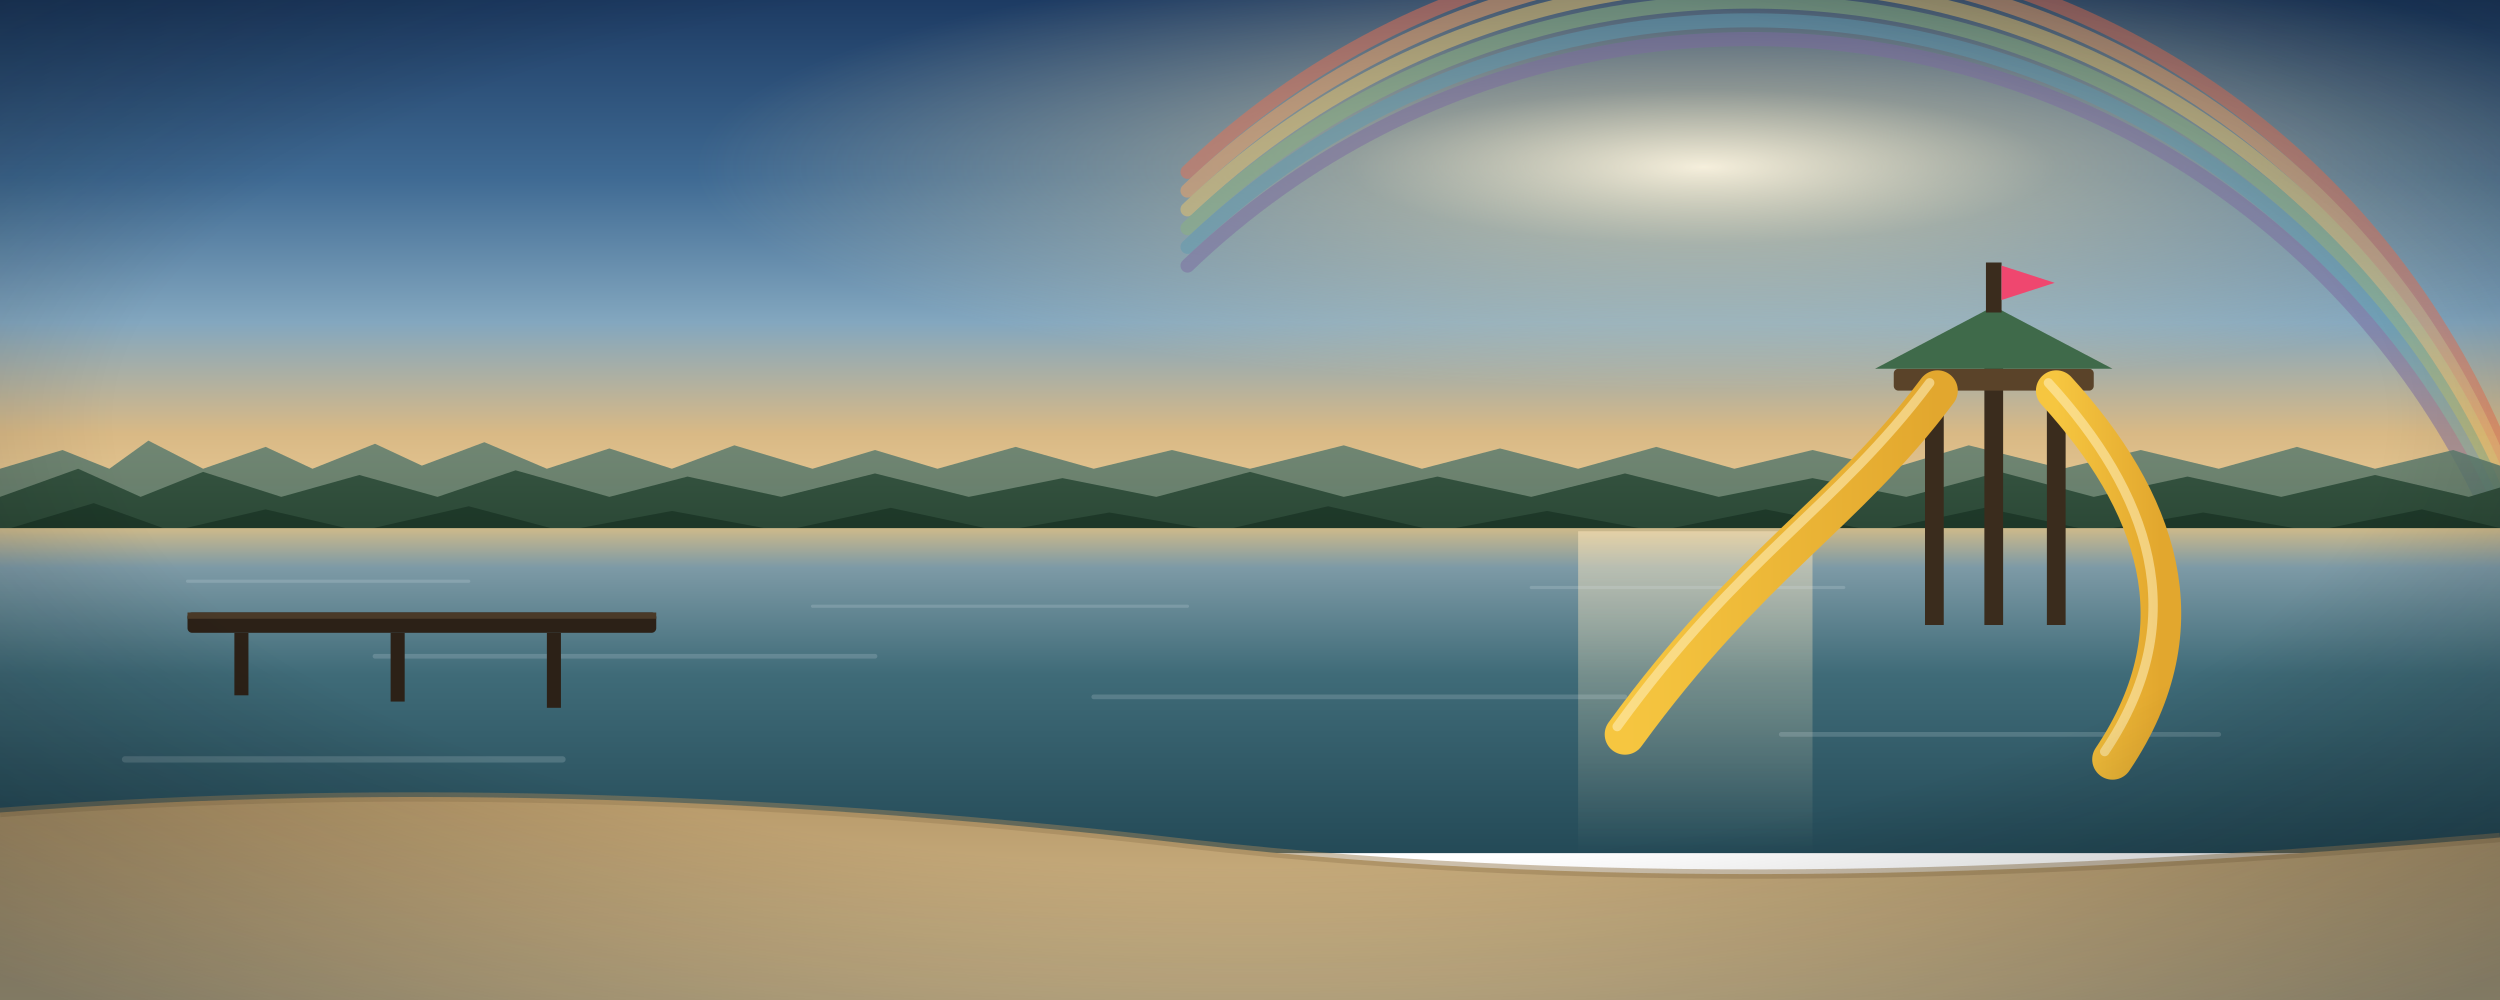
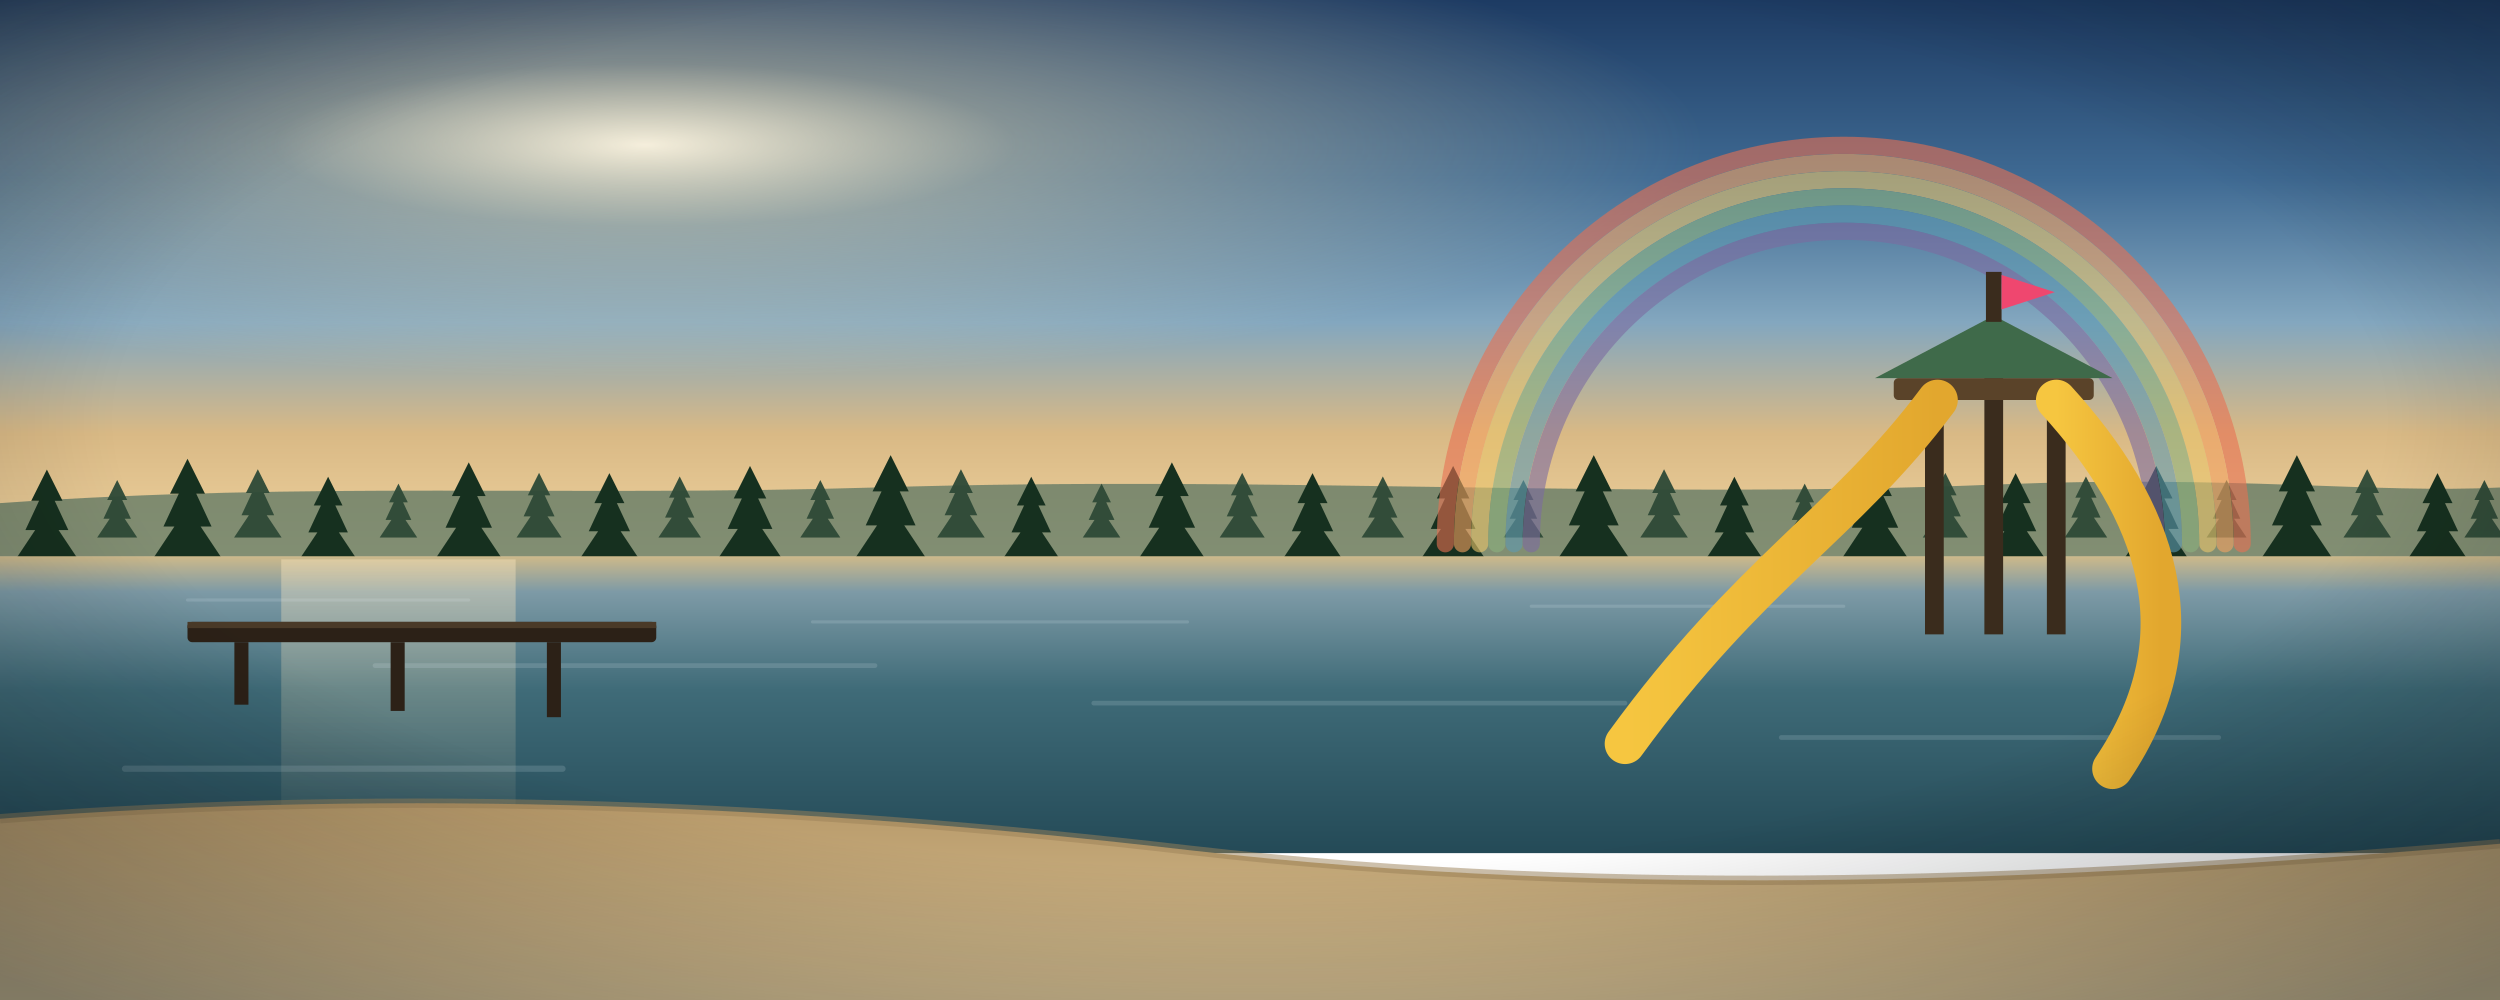
- <svg xmlns="http://www.w3.org/2000/svg" viewBox="0 0 1600 640" preserveAspectRatio="xMidYMid slice" role="img" aria-label="Pine Lake at golden hour with a rainbow, water slide and sandy shore">
+ <svg xmlns="http://www.w3.org/2000/svg" viewBox="0 0 1600 640" preserveAspectRatio="xMidYMid slice" role="img" aria-label="Pine Lake at golden hour with a full rainbow over a pine forest and a water slide">
  <defs>
    <linearGradient id="sky" x1="0" y1="0" x2="0" y2="1">
      <stop offset="0%" stop-color="#1d3b63" />
      <stop offset="32%" stop-color="#3f6a93" />
      <stop offset="58%" stop-color="#83a7bf" />
      <stop offset="78%" stop-color="#d9b985" />
      <stop offset="100%" stop-color="#f0d4a0" />
    </linearGradient>
-     <radialGradient id="sun" cx="68%" cy="30%" r="40%">
+     <radialGradient id="sun" cx="26%" cy="26%" r="42%">
      <stop offset="0%" stop-color="#fff6e0" stop-opacity="0.95" />
-       <stop offset="35%" stop-color="#ffe7b0" stop-opacity="0.45" />
+       <stop offset="35%" stop-color="#ffe7b0" stop-opacity="0.4" />
      <stop offset="100%" stop-color="#ffe7b0" stop-opacity="0" />
    </radialGradient>
-     <linearGradient id="ridgeFar" x1="0" y1="0" x2="0" y2="1">
-       <stop offset="0%" stop-color="#5e7d6f" />
-       <stop offset="100%" stop-color="#46685c" />
-     </linearGradient>
-     <linearGradient id="ridgeMid" x1="0" y1="0" x2="0" y2="1">
-       <stop offset="0%" stop-color="#34523f" />
-       <stop offset="100%" stop-color="#24402f" />
-     </linearGradient>
-     <linearGradient id="ridgeNear" x1="0" y1="0" x2="0" y2="1">
-       <stop offset="0%" stop-color="#1f3a2a" />
-       <stop offset="100%" stop-color="#14291d" />
-     </linearGradient>
    <linearGradient id="water" x1="0" y1="0" x2="0" y2="1">
      <stop offset="0%" stop-color="#cdb98a" />
      <stop offset="12%" stop-color="#7d9aa6" />
      <stop offset="45%" stop-color="#3f6b78" />
      <stop offset="100%" stop-color="#244a57" />
    </linearGradient>
    <linearGradient id="sunStripe" x1="0" y1="0" x2="0" y2="1">
-       <stop offset="0%" stop-color="#ffe9bf" stop-opacity="0.85" />
+       <stop offset="0%" stop-color="#ffe9bf" stop-opacity="0.8" />
      <stop offset="100%" stop-color="#ffe9bf" stop-opacity="0" />
    </linearGradient>
    <linearGradient id="sand" x1="0" y1="0" x2="0" y2="1">
      <stop offset="0%" stop-color="#b89a6a" />
      <stop offset="100%" stop-color="#d8c193" />
    </linearGradient>
    <linearGradient id="slide" x1="0" y1="0" x2="1" y2="0">
      <stop offset="0%" stop-color="#f6c640" />
      <stop offset="100%" stop-color="#e2a72e" />
    </linearGradient>
    <radialGradient id="vignette" cx="50%" cy="42%" r="75%">
      <stop offset="60%" stop-color="#000000" stop-opacity="0" />
      <stop offset="100%" stop-color="#0a1722" stop-opacity="0.42" />
    </radialGradient>
    <clipPath id="skyClip">
      <rect x="0" y="0" width="1600" height="356" />
    </clipPath>
+     <g id="pine">
+       <path d="M -16,0 L -6,-15 L -11,-15 L -4,-30 L -8,-30 L 0,-46 L 8,-30 L 4,-30 L 11,-15 L 6,-15 L 16,0 Z" />
+     </g>
  </defs>
  <rect x="0" y="0" width="1600" height="356" fill="url(#sky)" />
  <rect x="0" y="0" width="1600" height="356" fill="url(#sun)" />
-   <g clip-path="url(#skyClip)" opacity="0.5" fill="none" stroke-linecap="round">
-     <path d="M 1640 470 A 520 520 0 0 0 760 110" stroke="#e76f51" stroke-width="9" />
-     <path d="M 1640 482 A 520 520 0 0 0 760 122" stroke="#f4a261" stroke-width="9" />
-     <path d="M 1640 494 A 520 520 0 0 0 760 134" stroke="#e9c46a" stroke-width="9" />
-     <path d="M 1640 506 A 520 520 0 0 0 760 146" stroke="#8ab17d" stroke-width="9" />
-     <path d="M 1640 518 A 520 520 0 0 0 760 158" stroke="#5d99b0" stroke-width="9" />
-     <path d="M 1640 530 A 520 520 0 0 0 760 170" stroke="#7b6aa0" stroke-width="9" />
+   <path fill="#52705f" opacity="0.7" d="M0,322 C200,308 360,318 560,312 C820,304 1040,320 1280,310 C1430,304 1520,316 1600,312 L1600,360 L0,360 Z" />
+   <g fill="#2f4a37" opacity="0.96">
+     <use href="#pine" transform="translate(75,344) scale(0.8)" />
+     <use href="#pine" transform="translate(165,344) scale(0.95)" />
+     <use href="#pine" transform="translate(255,344) scale(0.75)" />
+     <use href="#pine" transform="translate(345,344) scale(0.9)" />
+     <use href="#pine" transform="translate(435,344) scale(0.85)" />
+     <use href="#pine" transform="translate(525,344) scale(0.8)" />
+     <use href="#pine" transform="translate(615,344) scale(0.95)" />
+     <use href="#pine" transform="translate(705,344) scale(0.75)" />
+     <use href="#pine" transform="translate(795,344) scale(0.9)" />
+     <use href="#pine" transform="translate(885,344) scale(0.85)" />
+     <use href="#pine" transform="translate(975,344) scale(0.8)" />
+     <use href="#pine" transform="translate(1065,344) scale(0.95)" />
+     <use href="#pine" transform="translate(1155,344) scale(0.75)" />
+     <use href="#pine" transform="translate(1245,344) scale(0.9)" />
+     <use href="#pine" transform="translate(1335,344) scale(0.85)" />
+     <use href="#pine" transform="translate(1425,344) scale(0.8)" />
+     <use href="#pine" transform="translate(1515,344) scale(0.95)" />
+     <use href="#pine" transform="translate(1590,344) scale(0.8)" />
  </g>
-   <path fill="url(#ridgeFar)" opacity="0.85" d="M0,300 L40,288 70,300 95,282 130,300 170,286 200,300 240,284 270,298 310,283 350,300 390,287 430,300 470,285 520,300 560,288 600,300 650,286 700,300 750,288 800,300 860,285 910,300 960,287 1010,300 1060,286 1110,300 1160,288 1210,300 1260,285 1320,300 1370,288 1420,300 1470,286 1520,300 1570,288 1600,298 L1600,360 L0,360 Z" />
-   <path fill="url(#ridgeMid)" d="M0,318 L50,300 90,318 130,302 180,318 230,304 280,318 330,301 390,318 440,305 500,318 560,303 620,318 680,306 740,318 800,302 860,318 920,305 980,318 1040,303 1100,318 1160,306 1220,318 1280,302 1340,318 1400,305 1460,318 1520,304 1580,318 1600,312 L1600,372 L0,372 Z" />
-   <path fill="url(#ridgeNear)" d="M0,340 L60,322 110,340 170,326 230,340 300,324 360,340 430,327 500,340 570,325 640,340 710,328 780,340 850,324 920,340 990,327 1060,340 1130,326 1200,340 1270,325 1340,340 1410,328 1480,340 1550,326 1600,338 L1600,400 L0,400 Z" />
-   <rect x="0" y="338" width="1600" height="208" fill="url(#water)" />
-   <rect x="1010" y="340" width="150" height="206" fill="url(#sunStripe)" opacity="0.6" />
-   <g stroke="#dfeaf0" stroke-linecap="round" opacity="0.18">
-     <line x1="120" y1="372" x2="300" y2="372" stroke-width="2" />
-     <line x1="520" y1="388" x2="760" y2="388" stroke-width="2" />
-     <line x1="980" y1="376" x2="1180" y2="376" stroke-width="2" />
-     <line x1="240" y1="420" x2="560" y2="420" stroke-width="3" />
-     <line x1="700" y1="446" x2="1040" y2="446" stroke-width="3" />
-     <line x1="1140" y1="470" x2="1420" y2="470" stroke-width="3" />
-     <line x1="80" y1="486" x2="360" y2="486" stroke-width="4" />
+   <g fill="#16301f">
+     <use href="#pine" transform="translate(30,358) scale(1.25)" />
+     <use href="#pine" transform="translate(120,358) scale(1.4)" />
+     <use href="#pine" transform="translate(210,358) scale(1.15)" />
+     <use href="#pine" transform="translate(300,358) scale(1.35)" />
+     <use href="#pine" transform="translate(390,358) scale(1.2)" />
+     <use href="#pine" transform="translate(480,358) scale(1.3)" />
+     <use href="#pine" transform="translate(570,358) scale(1.45)" />
+     <use href="#pine" transform="translate(660,358) scale(1.15)" />
+     <use href="#pine" transform="translate(750,358) scale(1.35)" />
+     <use href="#pine" transform="translate(840,358) scale(1.2)" />
+     <use href="#pine" transform="translate(930,358) scale(1.3)" />
+     <use href="#pine" transform="translate(1020,358) scale(1.45)" />
+     <use href="#pine" transform="translate(1110,358) scale(1.15)" />
+     <use href="#pine" transform="translate(1200,358) scale(1.35)" />
+     <use href="#pine" transform="translate(1290,358) scale(1.2)" />
+     <use href="#pine" transform="translate(1380,358) scale(1.3)" />
+     <use href="#pine" transform="translate(1470,358) scale(1.45)" />
+     <use href="#pine" transform="translate(1560,358) scale(1.2)" />
+   </g>
+   <g clip-path="url(#skyClip)" opacity="0.6" fill="none" stroke-linecap="round">
+     <path d="M 925,348 A 255,255 0 0 1 1180,93 A 255,255 0 0 1 1435,348" stroke="#e76f51" stroke-width="11" />
+     <path d="M 936,348 A 244,244 0 0 1 1180,104 A 244,244 0 0 1 1424,348" stroke="#f4a261" stroke-width="11" />
+     <path d="M 947,348 A 233,233 0 0 1 1180,115 A 233,233 0 0 1 1413,348" stroke="#e9c46a" stroke-width="11" />
+     <path d="M 958,348 A 222,222 0 0 1 1180,126 A 222,222 0 0 1 1402,348" stroke="#8ab17d" stroke-width="11" />
+     <path d="M 969,348 A 211,211 0 0 1 1180,137 A 211,211 0 0 1 1391,348" stroke="#5d99b0" stroke-width="11" />
+     <path d="M 980,348 A 200,200 0 0 1 1180,148 A 200,200 0 0 1 1380,348" stroke="#7b6aa0" stroke-width="11" />
+   </g>
+   <rect x="0" y="356" width="1600" height="190" fill="url(#water)" />
+   <rect x="180" y="358" width="150" height="188" fill="url(#sunStripe)" opacity="0.5" />
+   <g stroke="#dfeaf0" stroke-linecap="round" opacity="0.16">
+     <line x1="120" y1="384" x2="300" y2="384" stroke-width="2" />
+     <line x1="520" y1="398" x2="760" y2="398" stroke-width="2" />
+     <line x1="980" y1="388" x2="1180" y2="388" stroke-width="2" />
+     <line x1="240" y1="426" x2="560" y2="426" stroke-width="3" />
+     <line x1="700" y1="450" x2="1040" y2="450" stroke-width="3" />
+     <line x1="1140" y1="472" x2="1420" y2="472" stroke-width="3" />
+     <line x1="80" y1="492" x2="360" y2="492" stroke-width="4" />
  </g>
  <g fill="#2c2117">
-     <rect x="120" y="392" width="300" height="13" rx="3" />
-     <rect x="150" y="405" width="9" height="40" />
-     <rect x="250" y="405" width="9" height="44" />
-     <rect x="350" y="405" width="9" height="48" />
+     <rect x="120" y="398" width="300" height="13" rx="3" />
+     <rect x="150" y="411" width="9" height="40" />
+     <rect x="250" y="411" width="9" height="44" />
+     <rect x="350" y="411" width="9" height="48" />
  </g>
-   <rect x="120" y="392" width="300" height="4" fill="#4a3a28" />
+   <rect x="120" y="398" width="300" height="4" fill="#4a3a28" />
  <g>
    <g fill="#3a2c1d">
-       <rect x="1232" y="250" width="12" height="150" />
-       <rect x="1310" y="250" width="12" height="150" />
-       <rect x="1270" y="210" width="12" height="190" />
+       <rect x="1232" y="256" width="12" height="150" />
+       <rect x="1310" y="256" width="12" height="150" />
+       <rect x="1270" y="216" width="12" height="190" />
    </g>
-     <rect x="1212" y="236" width="128" height="14" rx="3" fill="#5a4329" />
-     <path d="M1200,236 L1276,196 L1352,236 Z" fill="#3f6a4a" />
-     <rect x="1271" y="168" width="10" height="32" fill="#3a2c1d" />
-     <path d="M1281,170 l34,11 -34,11 Z" fill="#ef476f" />
-     <path d="M1240,250 C1180,330 1120,360 1040,470" fill="none" stroke="url(#slide)" stroke-width="26" stroke-linecap="round" />
-     <path d="M1240,250 C1180,330 1120,360 1040,470" fill="none" stroke="#fff0c0" stroke-width="6" stroke-linecap="round" opacity="0.55" transform="translate(-5,-5)" />
-     <path d="M1316,250 C1380,320 1410,400 1352,486" fill="none" stroke="url(#slide)" stroke-width="26" stroke-linecap="round" />
-     <path d="M1316,250 C1380,320 1410,400 1352,486" fill="none" stroke="#fff0c0" stroke-width="6" stroke-linecap="round" opacity="0.55" transform="translate(-5,-5)" />
+     <rect x="1212" y="242" width="128" height="14" rx="3" fill="#5a4329" />
+     <path d="M1200,242 L1276,202 L1352,242 Z" fill="#3f6a4a" />
+     <rect x="1271" y="174" width="10" height="32" fill="#3a2c1d" />
+     <path d="M1281,176 l34,11 -34,11 Z" fill="#ef476f" />
+     <path d="M1240,256 C1180,336 1120,366 1040,476" fill="none" stroke="url(#slide)" stroke-width="26" stroke-linecap="round" />
+     <path d="M1316,256 C1380,326 1410,406 1352,492" fill="none" stroke="url(#slide)" stroke-width="26" stroke-linecap="round" />
  </g>
-   <path d="M0,520 C260,500 520,512 760,540 C1040,572 1320,560 1600,536 L1600,640 L0,640 Z" fill="url(#sand)" />
-   <path d="M0,520 C260,500 520,512 760,540 C1040,572 1320,560 1600,536" fill="none" stroke="#9c8158" stroke-width="6" opacity="0.5" />
+   <path d="M0,524 C260,504 520,516 760,544 C1040,576 1320,564 1600,540 L1600,640 L0,640 Z" fill="url(#sand)" />
+   <path d="M0,524 C260,504 520,516 760,544 C1040,576 1320,564 1600,540" fill="none" stroke="#9c8158" stroke-width="6" opacity="0.5" />
  <rect x="0" y="0" width="1600" height="640" fill="url(#vignette)" />
</svg>
